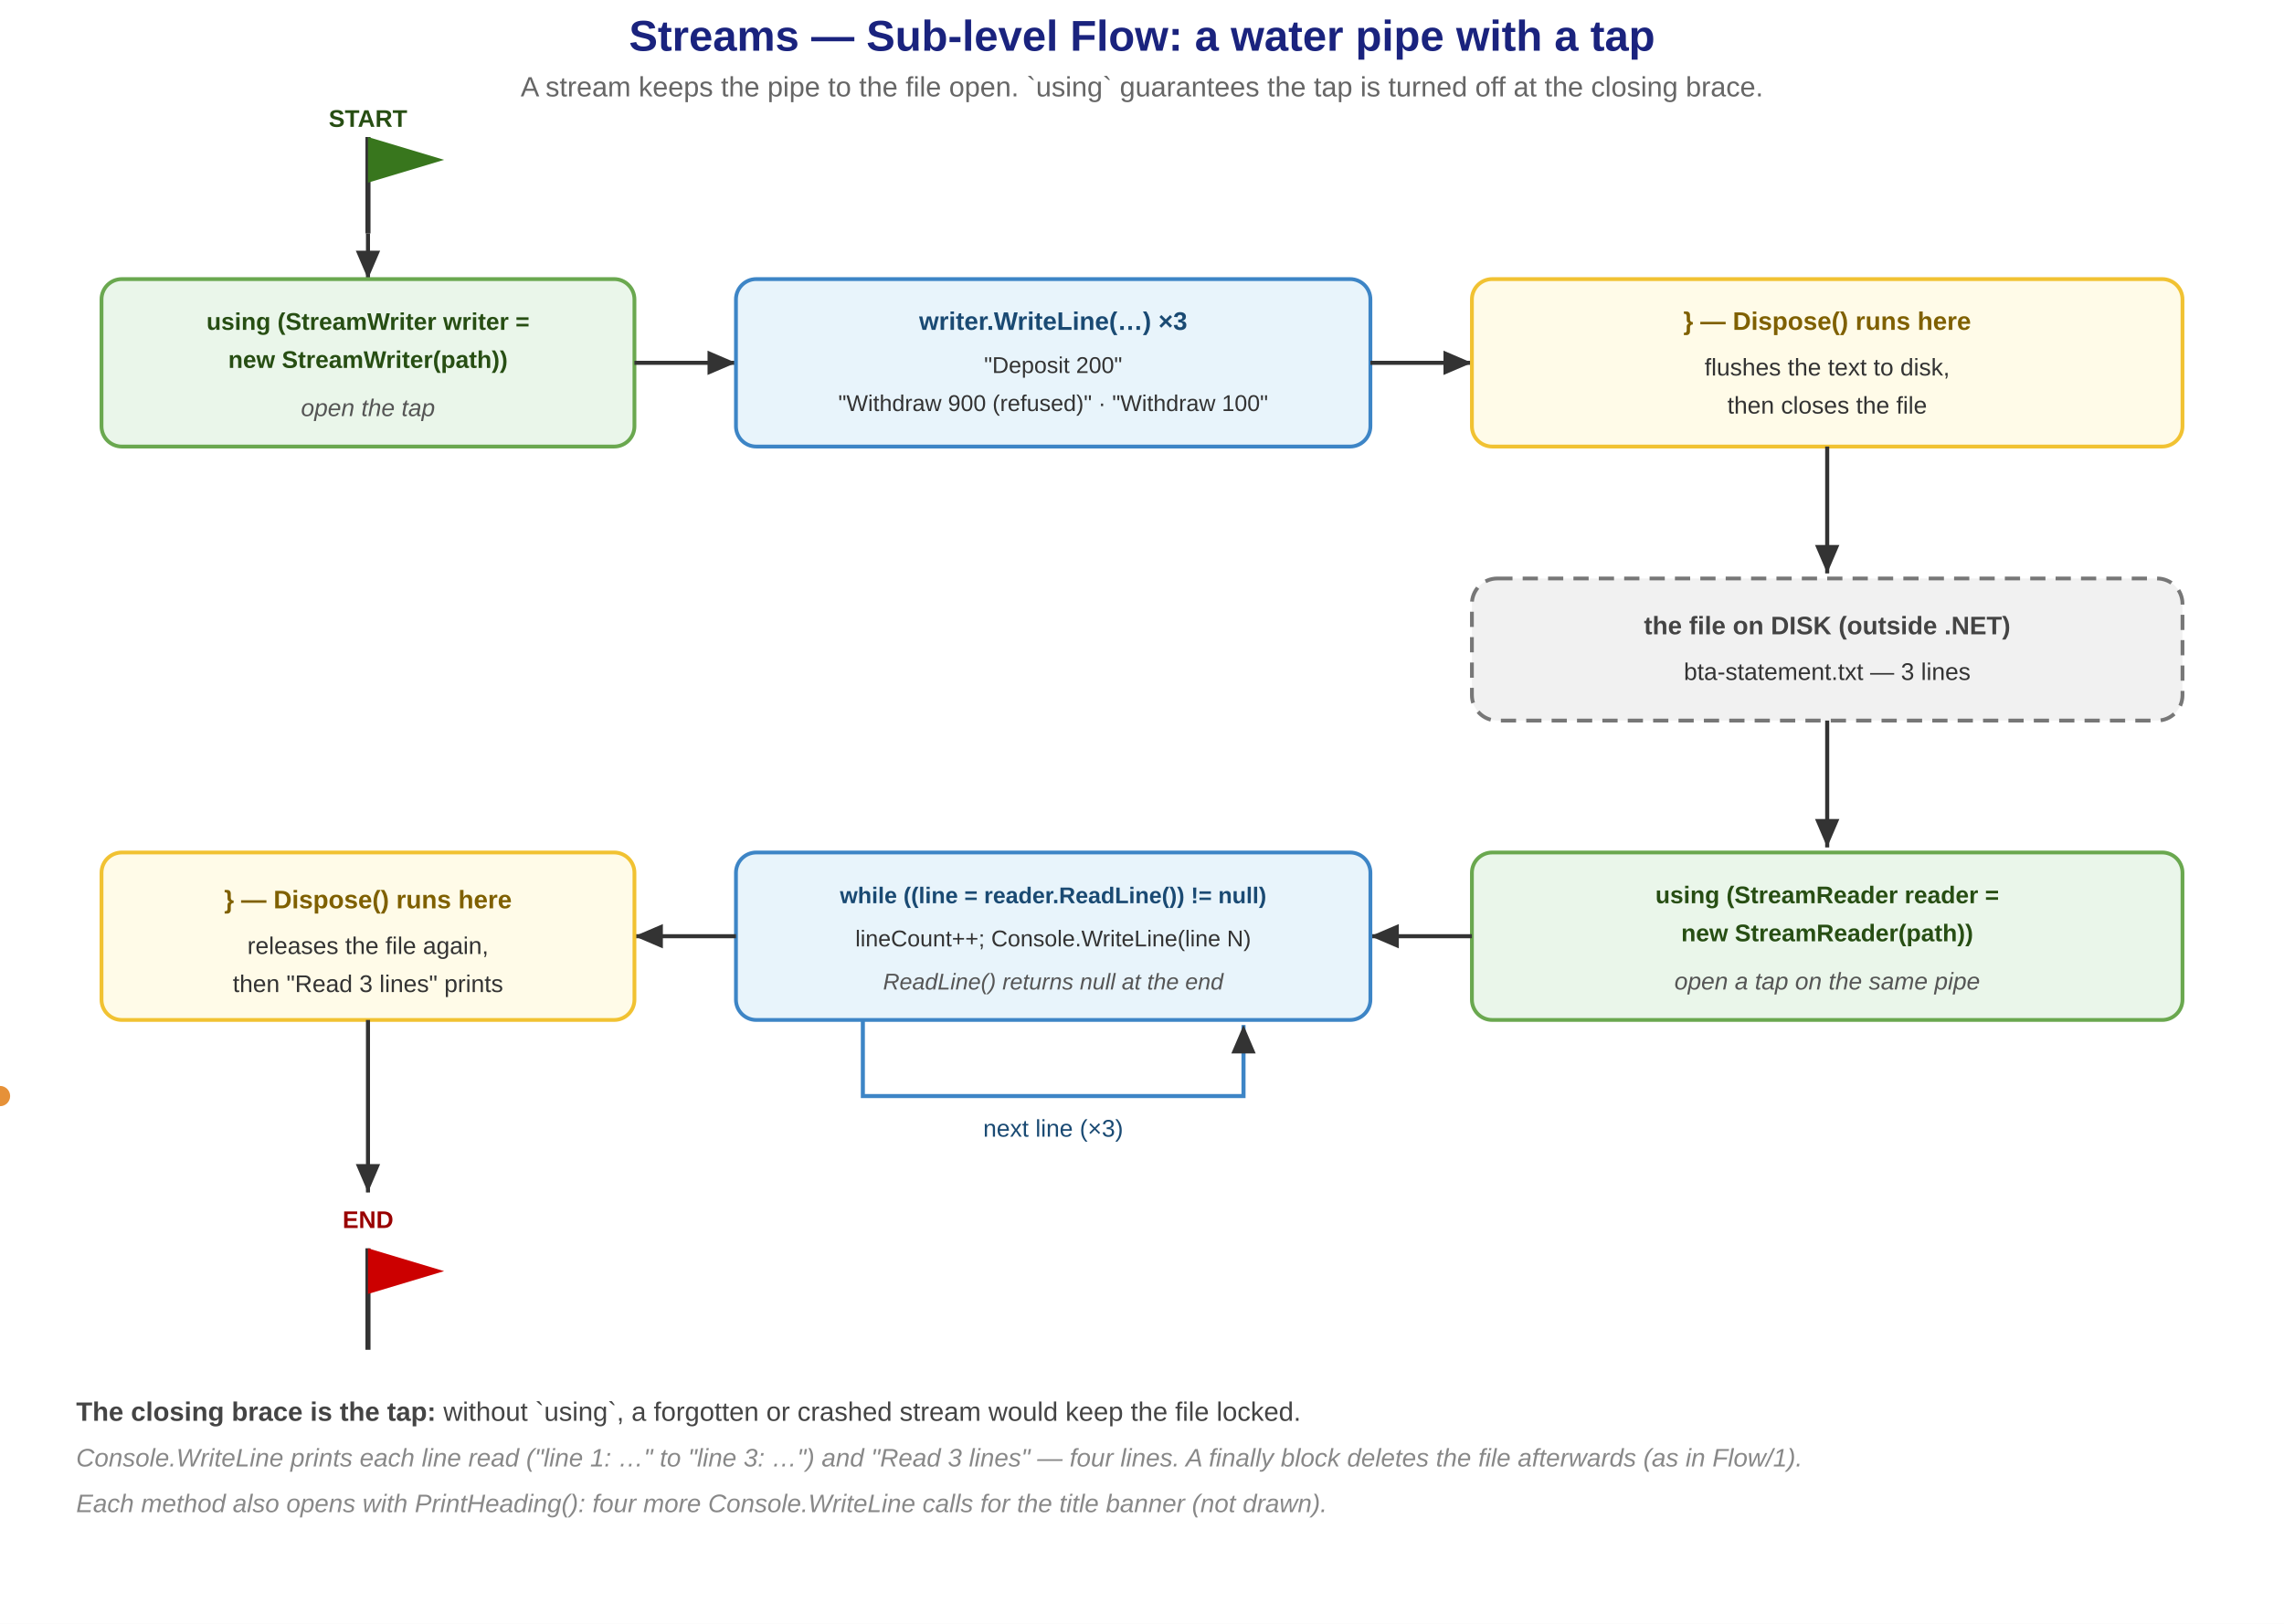
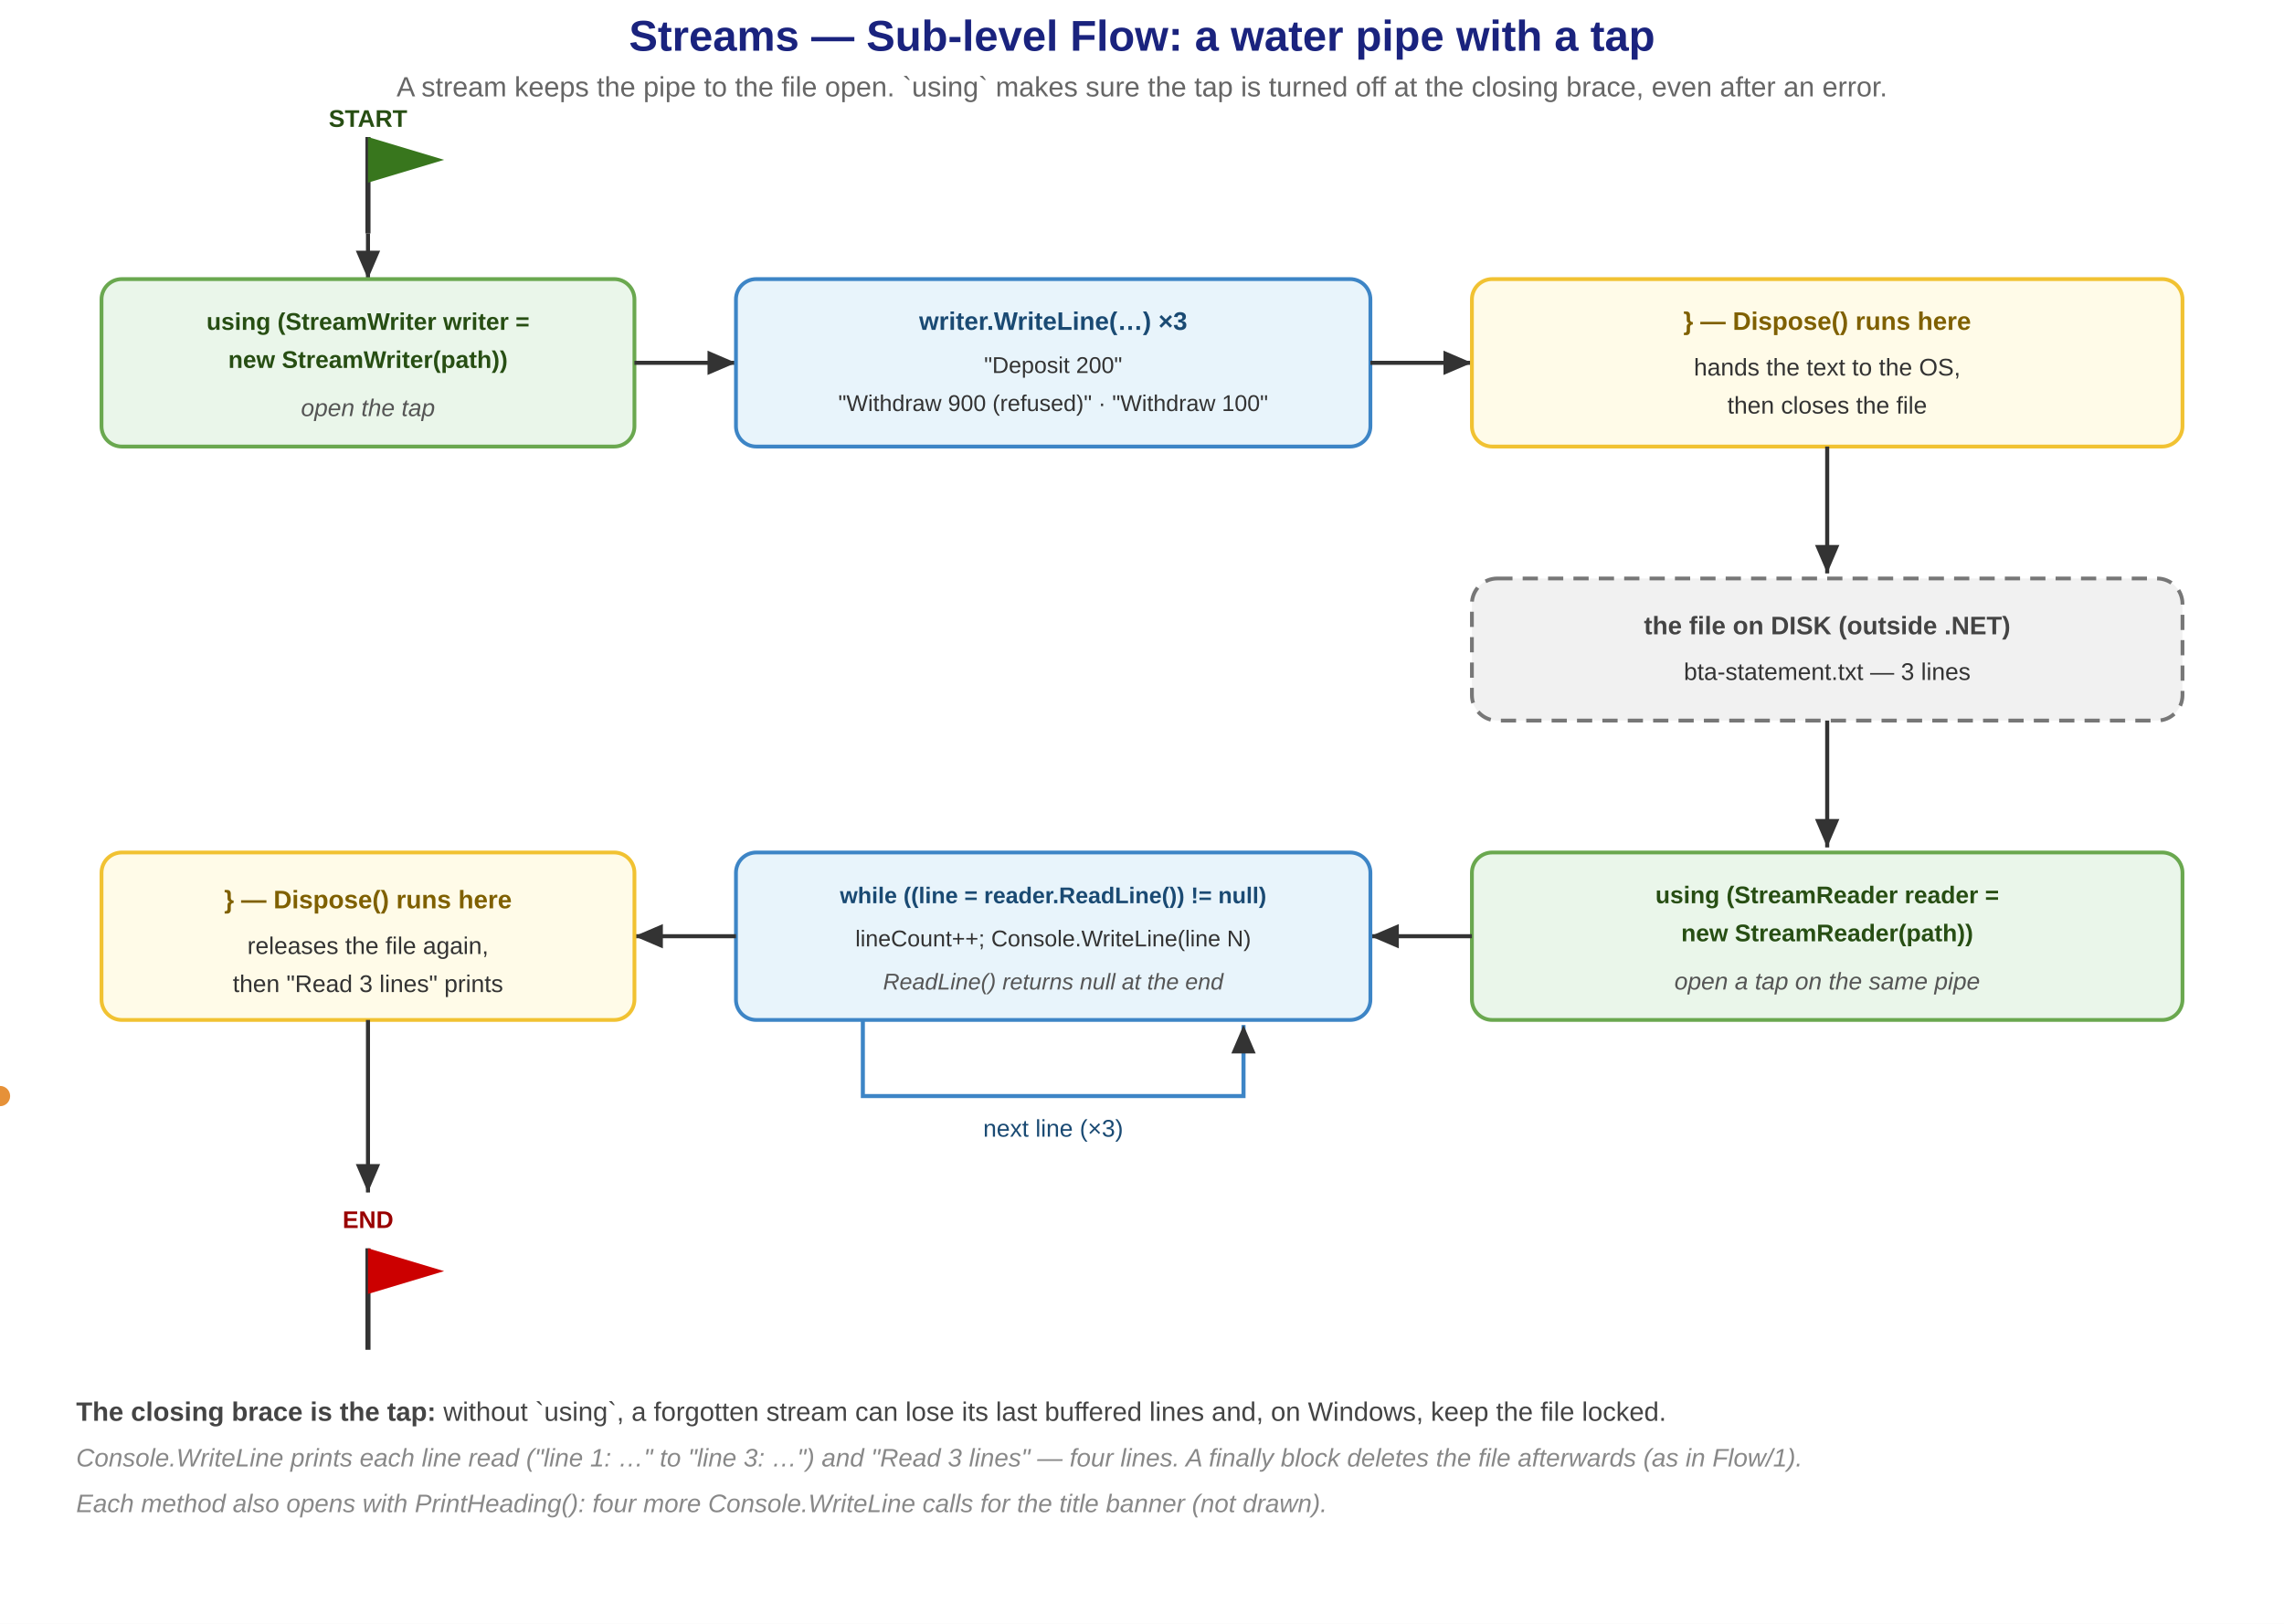
<svg xmlns="http://www.w3.org/2000/svg" viewBox="0 0 900 640" font-family="Arial, Helvetica, sans-serif">
  <defs>
    <marker id="a" markerWidth="9" markerHeight="9" refX="7" refY="3" orient="auto">
      <path d="M0,0 L7,3 L0,6 Z" fill="#333" />
    </marker>
  </defs>
  <rect x="0" y="0" width="900" height="640" fill="#ffffff" />
  <text x="450.0" y="20" text-anchor="middle" font-size="17" font-weight="bold" fill="#1a237e">Streams — Sub-level Flow: a water pipe with a tap</text>
-   <text x="450.0" y="38" text-anchor="middle" font-size="11" fill="#666">A stream keeps the pipe to the file open. `using` guarantees the tap is turned off at the closing brace.</text>
+   <text x="450.0" y="38" text-anchor="middle" font-size="11" fill="#666">A stream keeps the pipe to the file open. `using` makes sure the tap is turned off at the closing brace, even after an error.</text>
  <text x="145" y="50" text-anchor="middle" font-size="9.5" font-weight="bold" fill="#274e13">START</text>
  <line x1="145" y1="54" x2="145" y2="92" stroke="#333" stroke-width="2" />
  <polygon points="145,54 145,72 175,63" fill="#38761d" />
  <line x1="145" y1="92" x2="145" y2="110" stroke="#333" stroke-width="1.6" marker-end="url(#a)" />
  <rect x="40" y="110" width="210" height="66" rx="8" fill="#eaf6ea" stroke="#6aa84f" stroke-width="1.5" />
  <text x="145" y="130" text-anchor="middle" font-size="9.5" font-weight="bold" fill="#274e13">using (StreamWriter writer =</text>
  <text x="145" y="145" text-anchor="middle" font-size="9.5" font-weight="bold" fill="#274e13">new StreamWriter(path))</text>
  <text x="145" y="164" text-anchor="middle" font-size="9.5" font-style="italic" fill="#555">open the tap</text>
  <line x1="250" y1="143" x2="290" y2="143" stroke="#333" stroke-width="1.6" marker-end="url(#a)" />
  <rect x="290" y="110" width="250" height="66" rx="8" fill="#e8f4fb" stroke="#3d85c6" stroke-width="1.5" />
  <text x="415" y="130" text-anchor="middle" font-size="10" font-weight="bold" fill="#1a4a73">writer.WriteLine(…)  ×3</text>
  <text x="415" y="147" text-anchor="middle" font-size="9" fill="#333">"Deposit 200"</text>
  <text x="415" y="162" text-anchor="middle" font-size="9" fill="#333">"Withdraw 900 (refused)" · "Withdraw 100"</text>
  <line x1="540" y1="143" x2="580" y2="143" stroke="#333" stroke-width="1.6" marker-end="url(#a)" />
  <rect x="580" y="110" width="280" height="66" rx="8" fill="#fffbe8" stroke="#f1c232" stroke-width="1.5" />
  <text x="720" y="130" text-anchor="middle" font-size="10" font-weight="bold" fill="#7f6000">}  — Dispose() runs here</text>
-   <text x="720" y="148" text-anchor="middle" font-size="9.5" fill="#333">flushes the text to disk,</text>
+   <text x="720" y="148" text-anchor="middle" font-size="9.5" fill="#333">hands the text to the OS,</text>
  <text x="720" y="163" text-anchor="middle" font-size="9.5" fill="#333">then closes the file</text>
  <line x1="720" y1="176" x2="720" y2="226" stroke="#333" stroke-width="1.6" marker-end="url(#a)" />
  <rect x="580" y="228" width="280" height="56" rx="10" fill="#f1f1f1" stroke="#777777" stroke-width="1.5" stroke-dasharray="6 4" />
  <text x="720" y="250" text-anchor="middle" font-size="10" font-weight="bold" fill="#444">the file on DISK (outside .NET)</text>
  <text x="720" y="268" text-anchor="middle" font-size="9.5" fill="#333">bta-statement.txt — 3 lines</text>
  <line x1="720" y1="284" x2="720" y2="334" stroke="#333" stroke-width="1.6" marker-end="url(#a)" />
  <rect x="580" y="336" width="280" height="66" rx="8" fill="#eaf6ea" stroke="#6aa84f" stroke-width="1.5" />
  <text x="720" y="356" text-anchor="middle" font-size="9.5" font-weight="bold" fill="#274e13">using (StreamReader reader =</text>
  <text x="720" y="371" text-anchor="middle" font-size="9.5" font-weight="bold" fill="#274e13">new StreamReader(path))</text>
  <text x="720" y="390" text-anchor="middle" font-size="9.5" font-style="italic" fill="#555">open a tap on the same pipe</text>
  <line x1="580" y1="369" x2="540" y2="369" stroke="#333" stroke-width="1.6" marker-end="url(#a)" />
  <rect x="290" y="336" width="250" height="66" rx="8" fill="#e8f4fb" stroke="#3d85c6" stroke-width="1.5" />
  <text x="415" y="356" text-anchor="middle" font-size="9" font-weight="bold" fill="#1a4a73">while ((line = reader.ReadLine()) != null)</text>
  <text x="415" y="373" text-anchor="middle" font-size="9" fill="#333">lineCount++;  Console.WriteLine(line N)</text>
  <text x="415" y="390" text-anchor="middle" font-size="9" font-style="italic" fill="#555">ReadLine() returns null at the end</text>
  <polyline points="340,402 340,432 490,432 490,404" fill="none" stroke="#3d85c6" stroke-width="1.6" marker-end="url(#a)" />
  <text x="415" y="448" text-anchor="middle" font-size="9.5" fill="#1a4a73">next line  (×3)</text>
  <circle r="4" fill="#e69138" cy="432">
    <animate attributeName="cx" values="340;490;340" dur="3s" repeatCount="indefinite" />
  </circle>
  <line x1="290" y1="369" x2="250" y2="369" stroke="#333" stroke-width="1.6" marker-end="url(#a)" />
  <rect x="40" y="336" width="210" height="66" rx="8" fill="#fffbe8" stroke="#f1c232" stroke-width="1.5" />
  <text x="145" y="358" text-anchor="middle" font-size="10" font-weight="bold" fill="#7f6000">}  — Dispose() runs here</text>
  <text x="145" y="376" text-anchor="middle" font-size="9.5" fill="#333">releases the file again,</text>
  <text x="145" y="391" text-anchor="middle" font-size="9.5" fill="#333">then "Read 3 lines" prints</text>
  <line x1="145" y1="402" x2="145" y2="470" stroke="#333" stroke-width="1.6" marker-end="url(#a)" />
  <text x="145" y="484" text-anchor="middle" font-size="9.5" font-weight="bold" fill="#990000">END</text>
  <line x1="145" y1="492" x2="145" y2="532" stroke="#333" stroke-width="2" />
  <polygon points="145,492 145,510 175,501" fill="#cc0000" />
  <text x="30" y="560" font-size="10.5" fill="#444">
-     <tspan font-weight="bold">The closing brace is the tap:</tspan> without `using`, a forgotten or crashed stream would keep the file locked.</text>
+     <tspan font-weight="bold">The closing brace is the tap:</tspan> without `using`, a forgotten stream can lose its last buffered lines and, on Windows, keep the file locked.</text>
  <text x="30" y="578" font-size="10" font-style="italic" fill="#888">Console.WriteLine prints each line read ("line 1: …" to "line 3: …") and "Read 3 lines" — four lines. A finally block deletes the file afterwards (as in Flow/1).</text>
  <text x="30" y="596" font-size="10" font-style="italic" fill="#888">Each method also opens with PrintHeading(): four more Console.WriteLine calls for the title banner (not drawn).</text>
</svg>
